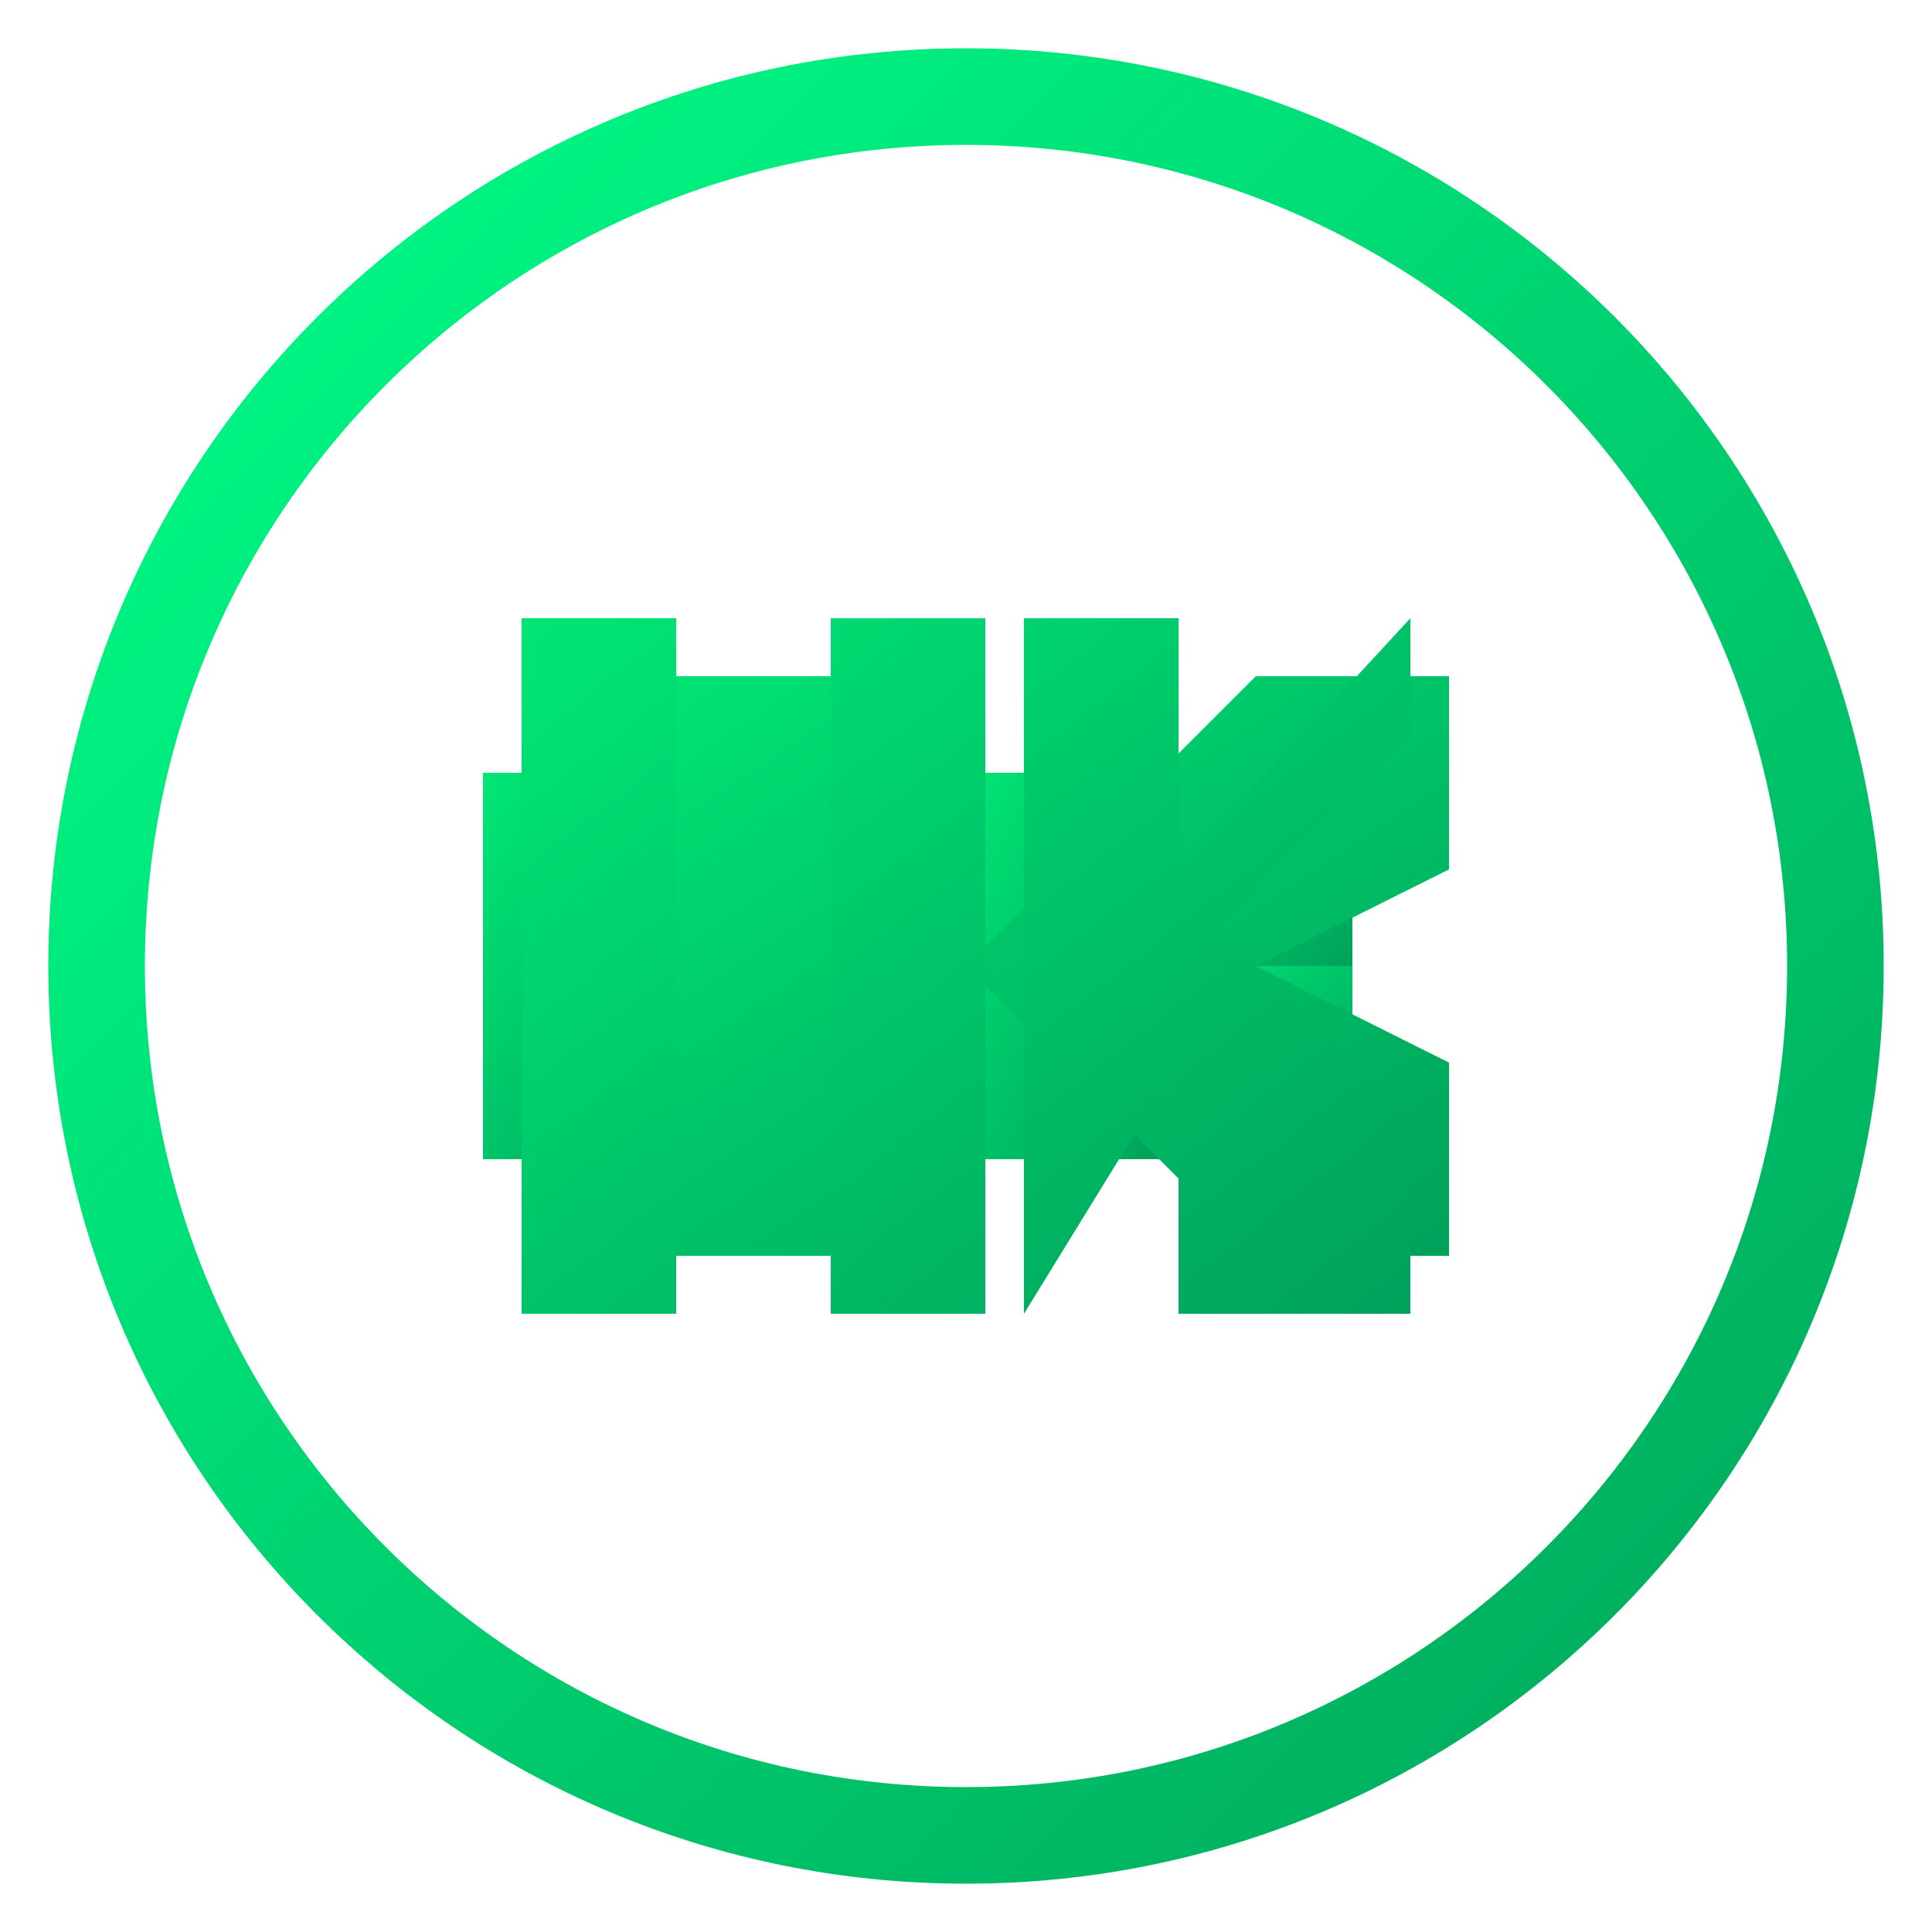
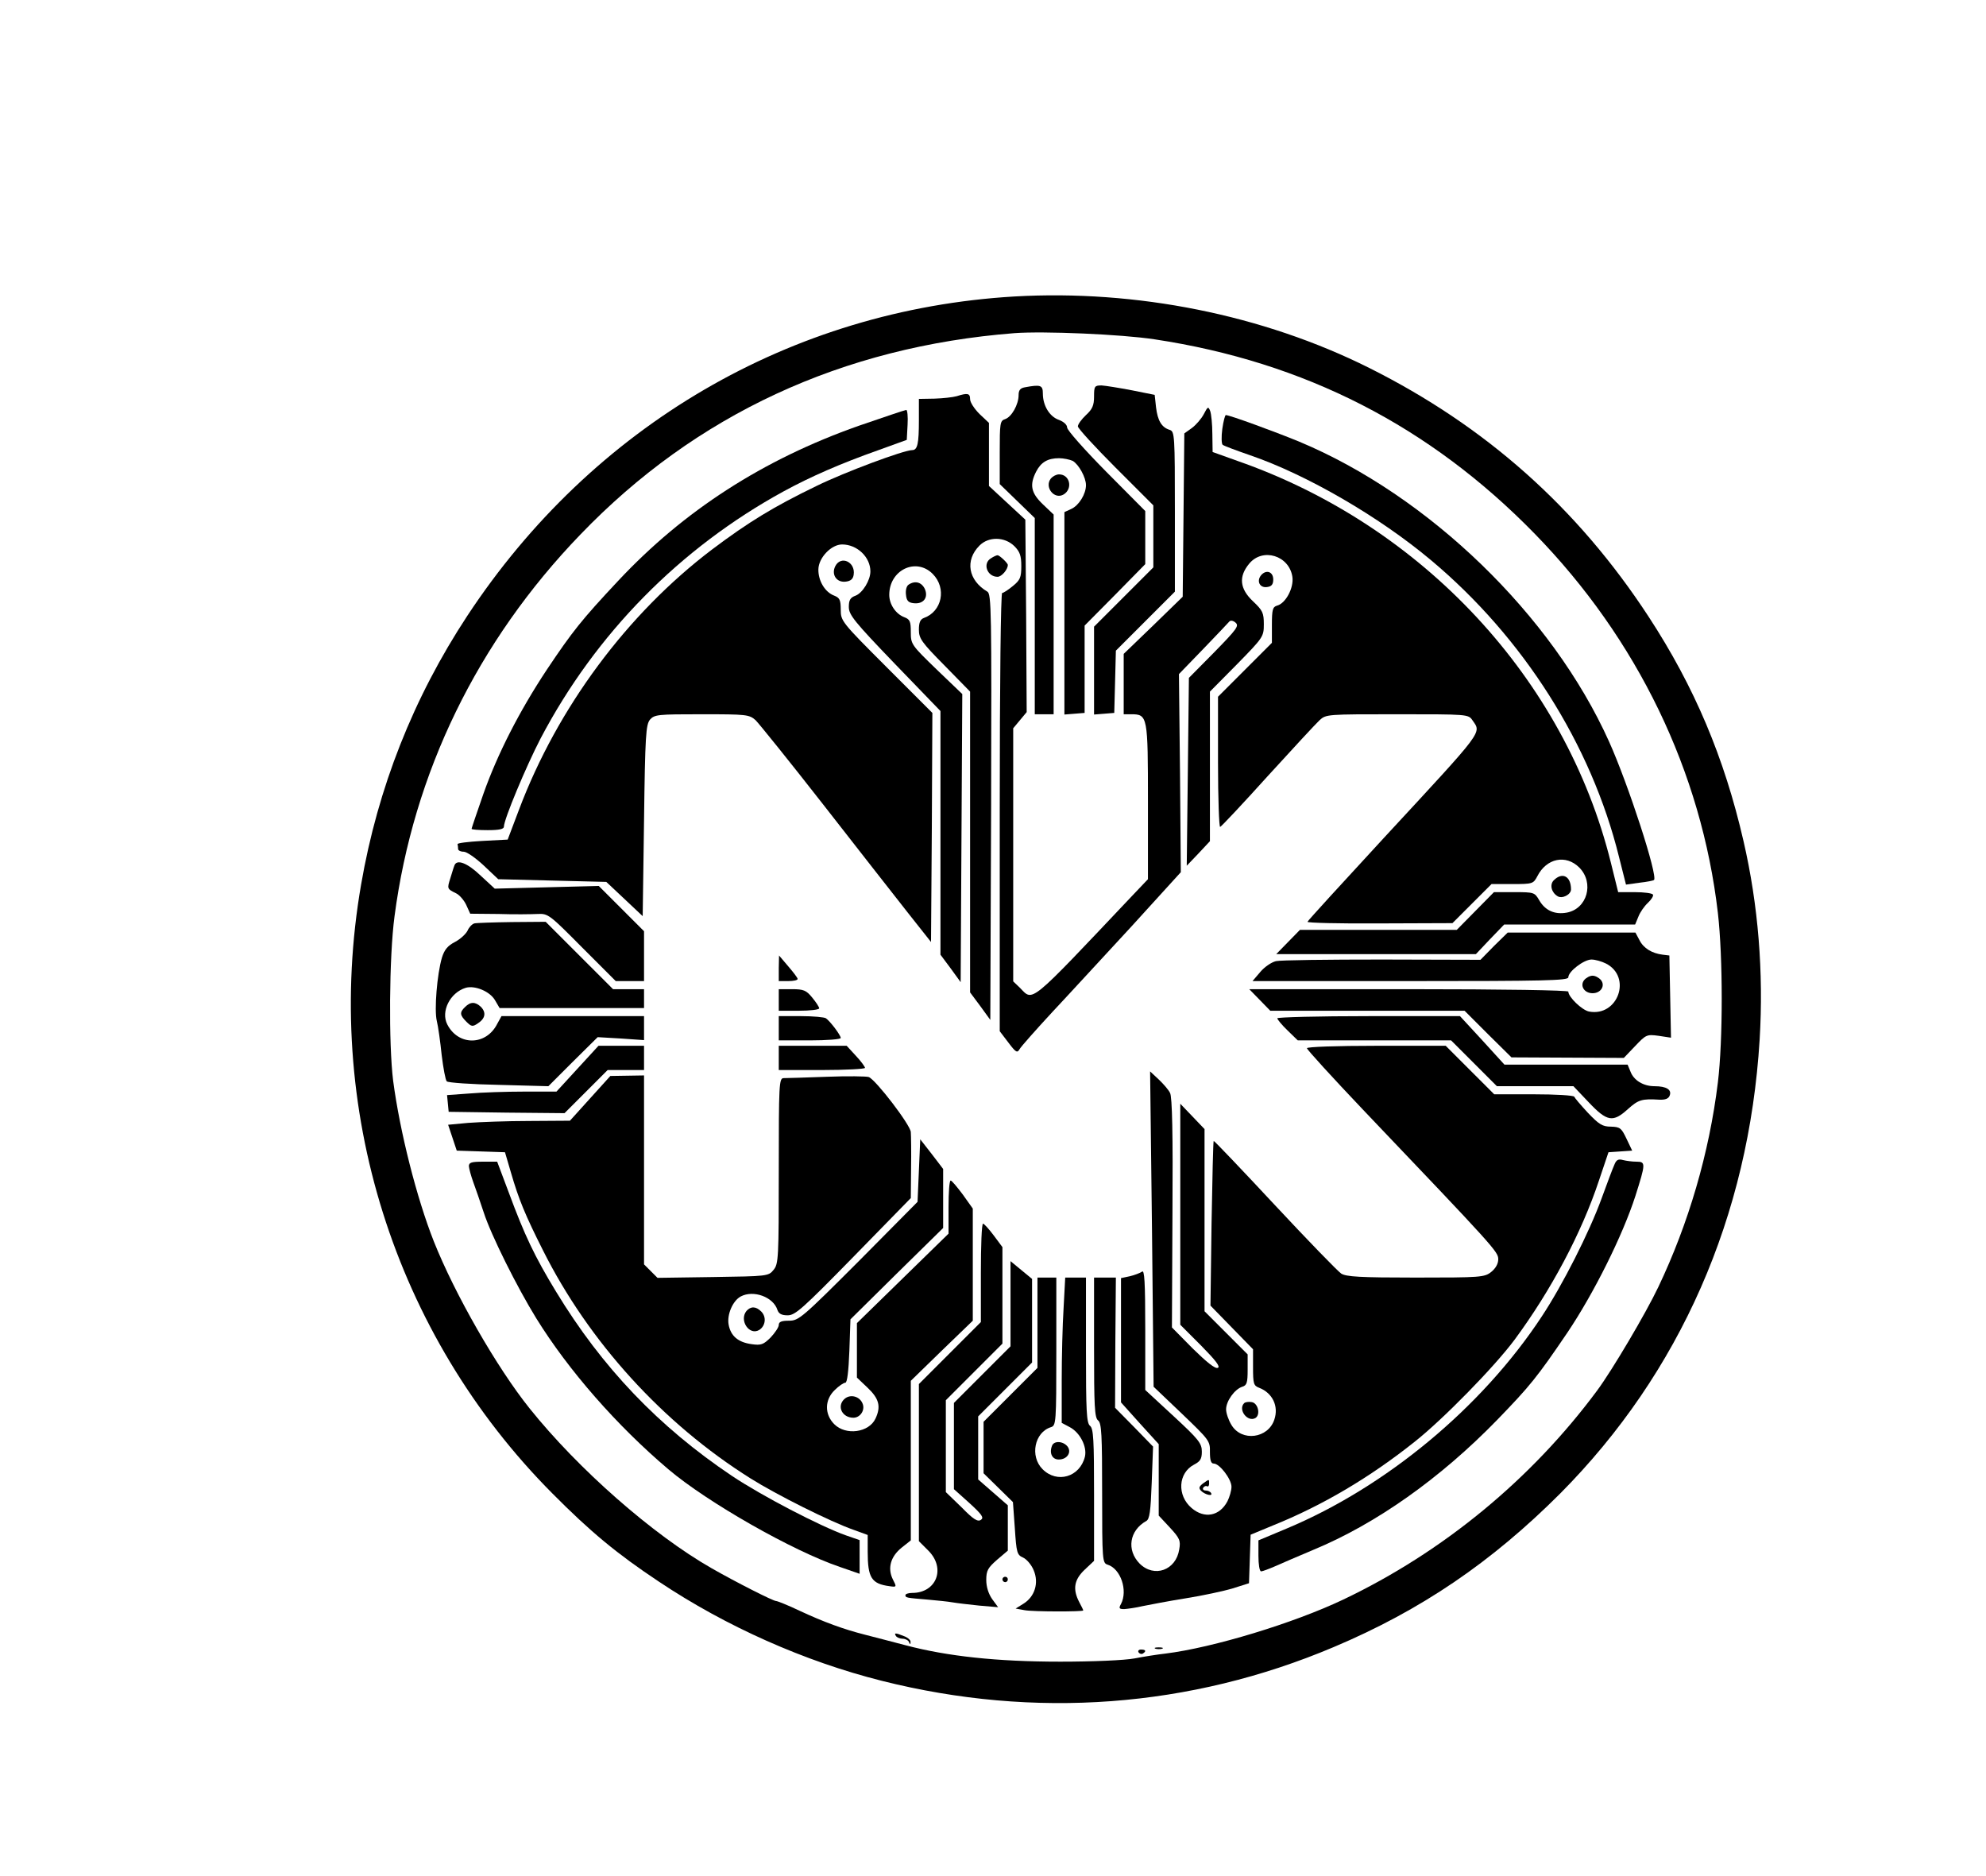
- <svg xmlns="http://www.w3.org/2000/svg" viewBox="0 0 100 100">
-   <defs>
-     <linearGradient id="NKGlowGradient" x1="0%" y1="0%" x2="100%" y2="100%">
-       <stop offset="0%" style="stop-color:#00e676;stop-opacity:1" />
-       <stop offset="100%" style="stop-color:#00a15a;stop-opacity:1" />
-     </linearGradient>
-     <linearGradient id="RingGradient" x1="0%" y1="0%" x2="100%" y2="100%">
-       <stop offset="0%" style="stop-color:#00ff88;stop-opacity:1" />
-       <stop offset="100%" style="stop-color:#00a55a;stop-opacity:1" />
-     </linearGradient>
-   </defs>
-   <circle cx="50" cy="50" r="45" fill="none" stroke="url(#RingGradient)" stroke-width="5" />
-   <g fill="url(#NKGlowGradient)">
-     <path d="M25 60 L25 40 L40 40 L40 60 Z" />
-     <path d="M40 40 L40 60 L50 60 L50 40 Z" />
-     <path d="M50 40 L50 60 L60 60 L60 40 Z" />
-     <path d="M60 40 L60 50 L70 50 L70 40 Z" />
-     <path d="M60 50 L60 60 L70 60 L70 50 Z" />
-     <path d="M30 65 L30 35 L48 35 L50 50 L65 35 L75 35 L75 45 L65 50 L75 55 L75 65 L65 65 L50 50 L48 65 L30 65 Z" fill="url(#NKGlowGradient)" />
-     <path d="M32 68 L32 32 L40 32 L40 50 L48 50 L48 32 L56 32 L56 68 L48 68 L48 50 L40 50 L40 68 Z M58 68 L58 32 L66 32 L66 45 L78 32 L78 38 L68 48 L78 58 L78 68 L66 68 L66 55 L58 68 Z" fill="url(#NKGlowGradient)" transform="translate(-5, 0)" />
+ <svg xmlns="http://www.w3.org/2000/svg" version="1.0" width="737pt" height="696pt" viewBox="0 0 737 696" preserveAspectRatio="xMidYMid meet">
+   <g transform="translate(0,696) scale(0.1,-0.1)" fill="#000000" stroke="none">
+     <path d="M3764 5860 c-828 -49 -1565 -479 -2030 -1185 -200 -304 -332 -638 -394 -997 -143 -825 122 -1668 710 -2259 142 -143 240 -224 395 -327 250 -167 541 -296 827 -368 568 -143 1145 -100 1677 125 325 137 587 316 841 570 445 448 700 1028 740 1684 15 249 -5 499 -60 737 -71 309 -182 572 -352 832 -264 404 -605 707 -1037 923 -394 197 -864 291 -1317 265z m521 -159 c556 -84 1021 -322 1411 -722 381 -391 618 -882 679 -1406 19 -165 19 -474 0 -629 -32 -262 -109 -524 -221 -759 -46 -97 -172 -310 -227 -384 -243 -328 -571 -599 -943 -776 -183 -87 -482 -178 -659 -200 -27 -3 -79 -11 -115 -18 -37 -7 -155 -12 -275 -12 -236 0 -420 20 -575 61 -52 14 -120 31 -150 39 -79 20 -153 47 -243 89 -42 20 -82 36 -87 36 -11 0 -149 70 -240 122 -217 124 -494 367 -675 593 -121 151 -277 423 -355 619 -64 162 -126 407 -151 596 -17 136 -15 459 5 610 70 532 307 1020 690 1417 427 444 971 697 1611 747 108 8 395 -4 520 -23z" />
+     <path d="M3803 5523 c-17 -3 -23 -11 -23 -29 0 -35 -26 -81 -50 -89 -19 -6 -20 -15 -20 -124 l0 -117 65 -63 65 -63 0 -364 0 -364 35 0 35 0 0 370 0 371 -40 38 c-44 42 -50 72 -25 121 18 35 43 50 85 50 17 0 40 -5 51 -10 22 -13 49 -61 49 -90 0 -33 -26 -75 -54 -88 l-26 -12 0 -375 0 -376 38 3 37 3 0 162 0 162 113 114 112 114 0 99 0 98 -145 146 c-80 81 -145 154 -145 164 0 10 -12 21 -30 28 -35 12 -60 53 -60 98 0 31 -8 34 -67 23z" />
+     <path d="M4060 5489 c0 -33 -6 -47 -30 -69 -16 -15 -30 -34 -30 -42 0 -7 63 -76 140 -153 l140 -140 0 -115 0 -115 -110 -110 -110 -110 0 -163 0 -163 38 3 37 3 3 115 3 116 109 109 110 110 0 297 c0 283 -1 297 -19 303 -30 9 -45 34 -51 84 l-5 46 -85 17 c-47 9 -97 17 -112 18 -26 0 -28 -3 -28 -41z" />
+     <path d="M3550 5490 c-14 -4 -51 -8 -82 -9 l-58 -1 0 -79 c0 -87 -5 -111 -25 -111 -31 0 -251 -82 -355 -133 -159 -77 -251 -133 -388 -236 -314 -238 -573 -586 -716 -965 l-42 -111 -95 -5 c-52 -3 -93 -8 -91 -12 1 -5 2 -12 2 -18 0 -5 9 -10 21 -10 11 0 44 -23 74 -51 l54 -51 200 -5 201 -5 67 -63 68 -64 5 354 c4 318 7 356 22 375 17 19 29 20 192 20 167 0 176 -1 200 -22 13 -13 126 -153 251 -313 124 -159 265 -339 313 -400 l87 -110 3 425 2 425 -170 170 c-167 167 -170 171 -170 213 0 36 -4 44 -24 52 -35 13 -60 56 -59 98 1 43 48 92 88 92 56 0 105 -47 105 -100 0 -33 -29 -80 -55 -90 -20 -7 -25 -17 -25 -42 0 -29 20 -54 170 -210 l170 -176 0 -452 0 -452 38 -51 37 -51 3 534 3 535 -96 92 c-93 90 -95 93 -95 138 0 39 -3 47 -24 55 -32 12 -56 48 -56 83 0 92 99 140 161 78 53 -53 35 -140 -33 -164 -13 -5 -18 -17 -18 -43 0 -33 10 -47 95 -133 l95 -97 0 -558 0 -558 38 -51 37 -51 3 789 c2 732 1 791 -14 800 -71 42 -84 116 -29 171 34 34 93 33 129 -2 21 -21 26 -36 26 -74 0 -42 -4 -52 -31 -74 -17 -14 -35 -26 -40 -26 -5 0 -9 -323 -9 -813 l0 -813 32 -42 c28 -37 33 -40 42 -24 5 9 60 71 121 137 62 66 194 210 295 319 l182 200 -3 367 -4 368 90 93 c49 51 93 97 97 102 4 5 14 4 23 -4 14 -12 5 -24 -78 -109 l-95 -96 -4 -349 -4 -348 43 45 43 46 0 277 0 278 100 101 c98 100 100 103 100 149 0 42 -4 51 -40 85 -50 47 -54 92 -14 140 50 60 148 30 160 -49 6 -41 -25 -99 -57 -107 -16 -5 -19 -14 -19 -72 l0 -66 -100 -100 -100 -100 0 -243 c0 -134 4 -242 8 -240 5 2 84 86 176 188 93 102 179 195 193 208 24 22 28 22 288 22 261 0 264 0 279 -22 34 -49 47 -31 -325 -433 -156 -169 -285 -310 -287 -315 -2 -4 119 -7 267 -6 l271 1 73 73 72 72 77 0 c76 0 78 1 93 29 34 67 106 82 156 32 56 -57 29 -153 -47 -167 -45 -8 -80 8 -102 46 -17 29 -19 30 -92 30 l-76 0 -69 -70 -69 -70 -291 0 -291 0 -44 -45 -44 -45 370 0 371 0 52 55 53 55 243 0 243 0 12 29 c6 16 22 39 35 51 14 13 22 27 19 31 -3 5 -33 9 -67 9 l-62 0 -27 109 c-169 682 -698 1251 -1386 1491 l-92 33 -1 66 c0 36 -4 75 -8 86 -7 18 -9 17 -24 -12 -9 -17 -29 -40 -44 -51 l-28 -20 -3 -303 -3 -303 -109 -106 -110 -106 0 -112 0 -112 28 0 c61 0 62 -7 62 -324 l0 -288 -58 -61 c-388 -410 -367 -393 -417 -342 l-25 24 0 470 0 469 25 30 25 30 -2 357 -3 357 -67 62 -68 63 0 117 0 117 -35 33 c-19 19 -35 43 -35 55 0 22 -9 24 -50 11z" />
+     <path d="M3186 5380 c-354 -125 -648 -314 -893 -576 -135 -144 -169 -187 -264 -329 -102 -154 -183 -313 -235 -460 -24 -69 -44 -128 -44 -130 0 -3 27 -5 60 -5 43 0 60 4 60 13 0 27 83 225 136 327 205 390 518 707 902 917 101 55 211 103 352 153 l105 38 3 56 c2 31 -1 56 -5 55 -4 0 -84 -27 -177 -59z" />
+     <path d="M4536 5369 c-4 -29 -3 -55 1 -59 4 -4 50 -21 102 -39 210 -72 479 -228 671 -389 343 -287 595 -684 698 -1101 l26 -103 50 7 c28 3 52 8 54 10 15 15 -95 354 -167 514 -211 469 -669 912 -1151 1113 -93 38 -257 98 -271 98 -3 0 -9 -23 -13 -51z" />
+     <path d="M3900 5185 c-26 -32 13 -81 48 -59 34 22 22 74 -18 74 -10 0 -23 -7 -30 -15z" />
+     <path d="M3678 4889 c-33 -19 -15 -69 24 -69 15 0 38 27 38 44 0 7 -31 36 -38 36 -4 0 -15 -5 -24 -11z" />
+     <path d="M3100 4860 c-16 -31 4 -62 38 -58 19 2 28 10 30 26 7 47 -47 72 -68 32z" />
+     <path d="M4680 4826 c-18 -22 -5 -48 22 -44 17 2 23 10 23 28 0 29 -26 38 -45 16z" />
+     <path d="M3372 4791 c-8 -5 -12 -21 -10 -37 2 -23 9 -30 29 -32 36 -4 55 21 41 53 -12 25 -36 32 -60 16z" />
+     <path d="M1686 3748 c-3 -7 -9 -28 -15 -47 -12 -38 -12 -39 21 -55 13 -6 30 -26 38 -43 l15 -33 105 -1 c58 -2 123 -1 145 0 39 2 44 -2 165 -124 l125 -125 52 0 53 0 0 93 0 92 -84 84 -84 84 -193 -5 -193 -5 -52 48 c-50 48 -90 63 -98 37z" />
+     <path d="M5766 3694 c-16 -16 -9 -45 14 -59 17 -11 50 6 50 25 0 49 -32 66 -64 34z" />
+     <path d="M1760 3534 c-9 -3 -20 -15 -25 -27 -6 -12 -26 -31 -47 -42 -27 -14 -39 -29 -48 -58 -18 -61 -29 -194 -19 -235 5 -20 13 -77 18 -126 6 -49 14 -93 19 -98 5 -5 91 -11 193 -13 l184 -5 91 91 92 91 86 -5 86 -6 0 45 0 44 -265 0 -264 0 -16 -29 c-41 -81 -144 -82 -185 -2 -25 48 10 118 68 136 34 10 90 -13 109 -46 l17 -29 268 0 268 0 0 35 0 35 -58 0 -57 0 -125 125 -125 125 -125 -1 c-69 -1 -132 -3 -140 -5z" />
+     <path d="M5544 3450 l-50 -51 -365 1 c-200 0 -378 -2 -394 -6 -17 -4 -43 -22 -58 -40 l-29 -34 586 0 c498 0 586 2 586 14 0 22 58 66 86 66 14 0 38 -7 54 -15 97 -50 44 -198 -63 -178 -26 5 -77 54 -77 74 0 5 -237 9 -592 9 l-592 0 39 -40 39 -40 360 0 361 0 87 -87 87 -86 208 -1 209 -1 42 44 c40 42 43 44 87 38 l46 -7 -3 153 -3 152 -25 3 c-40 5 -71 24 -86 54 l-15 28 -237 0 -237 0 -51 -50z" />
+     <path d="M2890 3368 l0 -48 35 0 c19 0 35 3 35 8 0 4 -16 25 -35 47 l-34 40 -1 -47z" />
+     <path d="M5879 3324 c-17 -21 0 -49 31 -49 31 0 48 28 31 49 -8 9 -21 16 -31 16 -10 0 -23 -7 -31 -16z" />
+     <path d="M2890 3250 l0 -40 75 0 c41 0 75 4 75 9 0 5 -12 23 -26 40 -22 27 -32 31 -75 31 l-49 0 0 -40z" />
+     <path d="M1726 3224 c-21 -20 -20 -30 5 -55 18 -18 23 -19 42 -6 28 18 32 40 12 61 -21 20 -39 20 -59 0z" />
+     <path d="M2890 3145 l0 -45 115 0 c63 0 115 4 115 9 0 10 -39 62 -55 73 -5 4 -47 8 -92 8 l-83 0 0 -45z" />
+     <path d="M4740 3182 c0 -4 17 -25 38 -45 l38 -37 285 0 284 0 85 -85 85 -85 142 0 142 0 57 -60 c68 -72 90 -75 145 -25 39 35 52 39 117 35 22 -1 34 4 38 15 9 22 -12 35 -56 35 -42 0 -78 22 -90 56 l-10 24 -228 0 -229 0 -82 90 -83 90 -339 0 c-186 0 -339 -4 -339 -8z" />
+     <path d="M2143 2995 l-78 -85 -120 0 c-66 0 -157 -3 -203 -7 l-83 -6 3 -31 3 -31 215 -3 215 -2 80 80 80 80 67 0 68 0 0 45 0 45 -84 0 -85 0 -78 -85z" />
+     <path d="M2890 3035 l0 -45 160 0 c88 0 160 4 160 8 0 4 -15 25 -34 45 l-34 37 -126 0 -126 0 0 -45z" />
+     <path d="M4850 3071 c0 -5 94 -108 208 -228 489 -513 502 -527 502 -555 0 -17 -10 -34 -26 -47 -25 -20 -39 -21 -281 -21 -205 0 -258 3 -276 15 -12 8 -123 122 -246 254 -124 133 -226 240 -227 238 -2 -1 -5 -139 -8 -307 l-4 -304 79 -81 79 -81 0 -67 c0 -61 2 -68 23 -76 49 -19 73 -68 56 -118 -23 -70 -121 -83 -159 -20 -11 18 -20 44 -20 58 0 31 32 75 60 84 17 5 20 15 20 63 l0 57 -80 80 -80 80 0 338 0 338 -45 47 -45 47 0 -410 0 -410 77 -77 c55 -56 73 -79 62 -83 -10 -4 -42 22 -93 72 l-77 78 2 425 c2 289 -1 432 -9 445 -5 11 -25 34 -42 50 l-32 30 7 -585 6 -585 105 -100 c101 -97 105 -101 104 -142 0 -31 4 -43 14 -43 22 0 66 -58 66 -86 0 -14 -7 -38 -15 -54 -29 -55 -85 -66 -133 -25 -55 47 -50 130 9 161 23 12 29 21 29 48 0 31 -11 45 -105 132 l-105 97 0 225 c0 178 -3 222 -12 214 -7 -5 -28 -13 -45 -17 l-33 -7 0 -230 0 -231 70 -78 70 -77 0 -132 0 -133 41 -44 c37 -40 41 -49 35 -82 -12 -77 -93 -106 -147 -52 -49 50 -38 123 25 158 12 7 16 34 20 142 l5 134 -70 72 -71 72 1 241 2 242 -41 0 -40 0 0 -259 c0 -218 2 -261 15 -271 13 -10 15 -53 15 -271 0 -248 1 -258 20 -264 49 -15 76 -96 50 -146 -9 -16 -7 -19 12 -19 13 1 43 5 68 11 25 5 97 19 160 29 63 10 142 27 175 37 l60 19 3 90 3 90 82 34 c184 74 360 178 527 311 105 83 296 278 371 379 135 183 248 395 313 591 l35 104 44 3 44 3 -21 44 c-19 40 -24 44 -58 45 -31 0 -44 8 -85 51 -26 28 -49 55 -51 60 -2 5 -69 9 -151 9 l-146 0 -90 90 -90 90 -257 0 c-149 0 -258 -4 -258 -9z" />
+     <path d="M2190 2885 l-75 -83 -151 -1 c-83 0 -185 -4 -226 -7 l-75 -7 16 -48 16 -48 90 -3 89 -3 22 -75 c29 -100 53 -158 119 -289 170 -339 445 -642 770 -846 97 -61 297 -161 383 -191 l52 -19 0 -62 c0 -97 14 -119 81 -128 27 -4 27 -3 12 26 -20 41 -8 84 33 117 l34 27 0 296 0 296 115 112 115 111 0 208 0 208 -37 52 c-21 28 -41 52 -45 52 -5 0 -8 -44 -8 -99 l0 -98 -170 -166 -170 -166 0 -101 0 -101 40 -38 c42 -40 50 -69 29 -114 -24 -52 -110 -64 -153 -21 -37 37 -36 91 2 127 15 15 33 27 39 27 7 0 12 42 15 118 l4 117 172 170 172 169 0 110 0 109 -42 55 -43 55 -5 -116 -5 -116 -219 -221 c-210 -210 -222 -220 -258 -220 -28 0 -38 -4 -38 -16 0 -8 -14 -29 -30 -46 -27 -27 -36 -30 -71 -25 -50 7 -77 30 -85 72 -7 37 15 89 45 105 47 25 121 -2 136 -50 5 -14 15 -20 38 -20 28 0 55 24 244 217 l213 218 1 110 c1 61 0 121 -1 135 -2 27 -130 194 -156 204 -8 3 -79 4 -157 1 -78 -3 -150 -5 -159 -5 -17 0 -18 -23 -18 -344 0 -323 -1 -345 -19 -367 -19 -24 -23 -24 -225 -27 l-206 -3 -25 25 -25 25 0 351 0 350 -62 -1 -63 -1 -75 -83z" />
+     <path d="M5991 2639 c-6 -13 -27 -69 -47 -124 -46 -127 -146 -324 -223 -440 -222 -337 -578 -632 -946 -786 l-105 -44 0 -57 c0 -32 4 -58 10 -58 5 0 29 9 52 19 24 11 88 38 142 61 232 96 471 265 682 482 122 126 148 158 260 323 99 147 206 362 253 508 38 120 39 127 4 127 -16 0 -38 3 -50 6 -17 5 -25 1 -32 -17z" />
+     <path d="M1740 2633 c1 -10 8 -36 16 -58 8 -22 26 -73 39 -113 27 -84 124 -278 195 -393 120 -194 300 -399 490 -560 145 -123 463 -304 638 -363 l72 -25 0 63 0 62 -52 18 c-95 34 -311 146 -423 221 -271 182 -481 402 -651 682 -80 131 -118 212 -175 366 l-44 117 -52 0 c-44 0 -53 -3 -53 -17z" />
+     <path d="M3640 2237 l0 -182 -115 -115 -115 -115 0 -291 0 -292 35 -35 c66 -66 30 -157 -60 -157 -14 0 -25 -4 -25 -8 0 -10 2 -10 85 -17 33 -3 74 -7 90 -10 17 -3 61 -8 99 -12 l70 -6 -22 30 c-14 20 -22 46 -22 71 0 35 6 45 40 75 l40 34 0 84 0 84 -55 48 -55 48 0 117 0 117 100 100 100 100 0 155 0 155 -40 33 -40 33 0 -158 0 -158 -105 -105 -105 -105 0 -160 0 -160 58 -52 c47 -43 54 -54 42 -62 -12 -8 -28 2 -72 47 l-58 56 0 171 0 170 105 105 105 105 0 179 0 179 -32 43 c-18 24 -36 44 -40 44 -5 0 -8 -82 -8 -183z" />
+     <path d="M3850 2052 l0 -167 -100 -100 -100 -100 0 -95 0 -96 54 -53 55 -54 7 -97 c6 -91 8 -99 31 -109 13 -6 31 -27 39 -47 20 -47 4 -98 -38 -124 l-29 -18 33 -6 c31 -6 218 -6 218 -1 0 2 -7 16 -15 31 -25 48 -19 83 20 120 l35 33 0 244 c0 205 -2 247 -15 257 -13 11 -15 55 -15 281 l0 269 -38 0 -39 0 -6 -112 c-4 -62 -7 -184 -7 -270 l0 -157 30 -16 c38 -20 65 -73 56 -110 -19 -75 -103 -100 -157 -46 -48 48 -30 137 31 156 19 6 20 16 20 281 l0 274 -35 0 -35 0 0 -168z" />
+     <path d="M2770 2096 c-28 -35 11 -93 48 -70 23 15 27 48 7 68 -20 20 -39 20 -55 2z" />
+     <path d="M3132 1768 c-27 -27 -6 -68 35 -68 24 0 43 26 35 50 -10 30 -48 40 -70 18z" />
+     <path d="M4617 1754 c-24 -24 13 -72 42 -55 20 13 9 56 -14 59 -12 2 -24 0 -28 -4z" />
+     <path d="M3904 1596 c-11 -28 1 -51 25 -51 32 0 49 28 32 49 -17 20 -50 21 -57 2z" />
+     <path d="M4464 1456 c-15 -12 -16 -17 -7 -27 15 -15 46 -22 37 -8 -3 5 -12 9 -20 9 -8 0 -12 5 -9 10 4 6 10 8 14 6 4 -3 8 1 8 9 0 18 1 18 -23 1z" />
+     <path d="M3720 1100 c0 -5 5 -10 10 -10 6 0 10 5 10 10 0 6 -4 10 -10 10 -5 0 -10 -4 -10 -10z" />
+     <path d="M3325 890 c3 -5 15 -10 25 -10 10 0 21 -6 23 -12 4 -10 6 -10 6 0 1 7 -11 17 -25 22 -32 13 -37 12 -29 0z" />
+     <path d="M4288 843 c6 -2 18 -2 25 0 6 3 1 5 -13 5 -14 0 -19 -2 -12 -5z" />
+     <path d="M4225 830 c4 -6 11 -8 16 -5 14 9 11 15 -7 15 -8 0 -12 -5 -9 -10z" />
  </g>
</svg>
